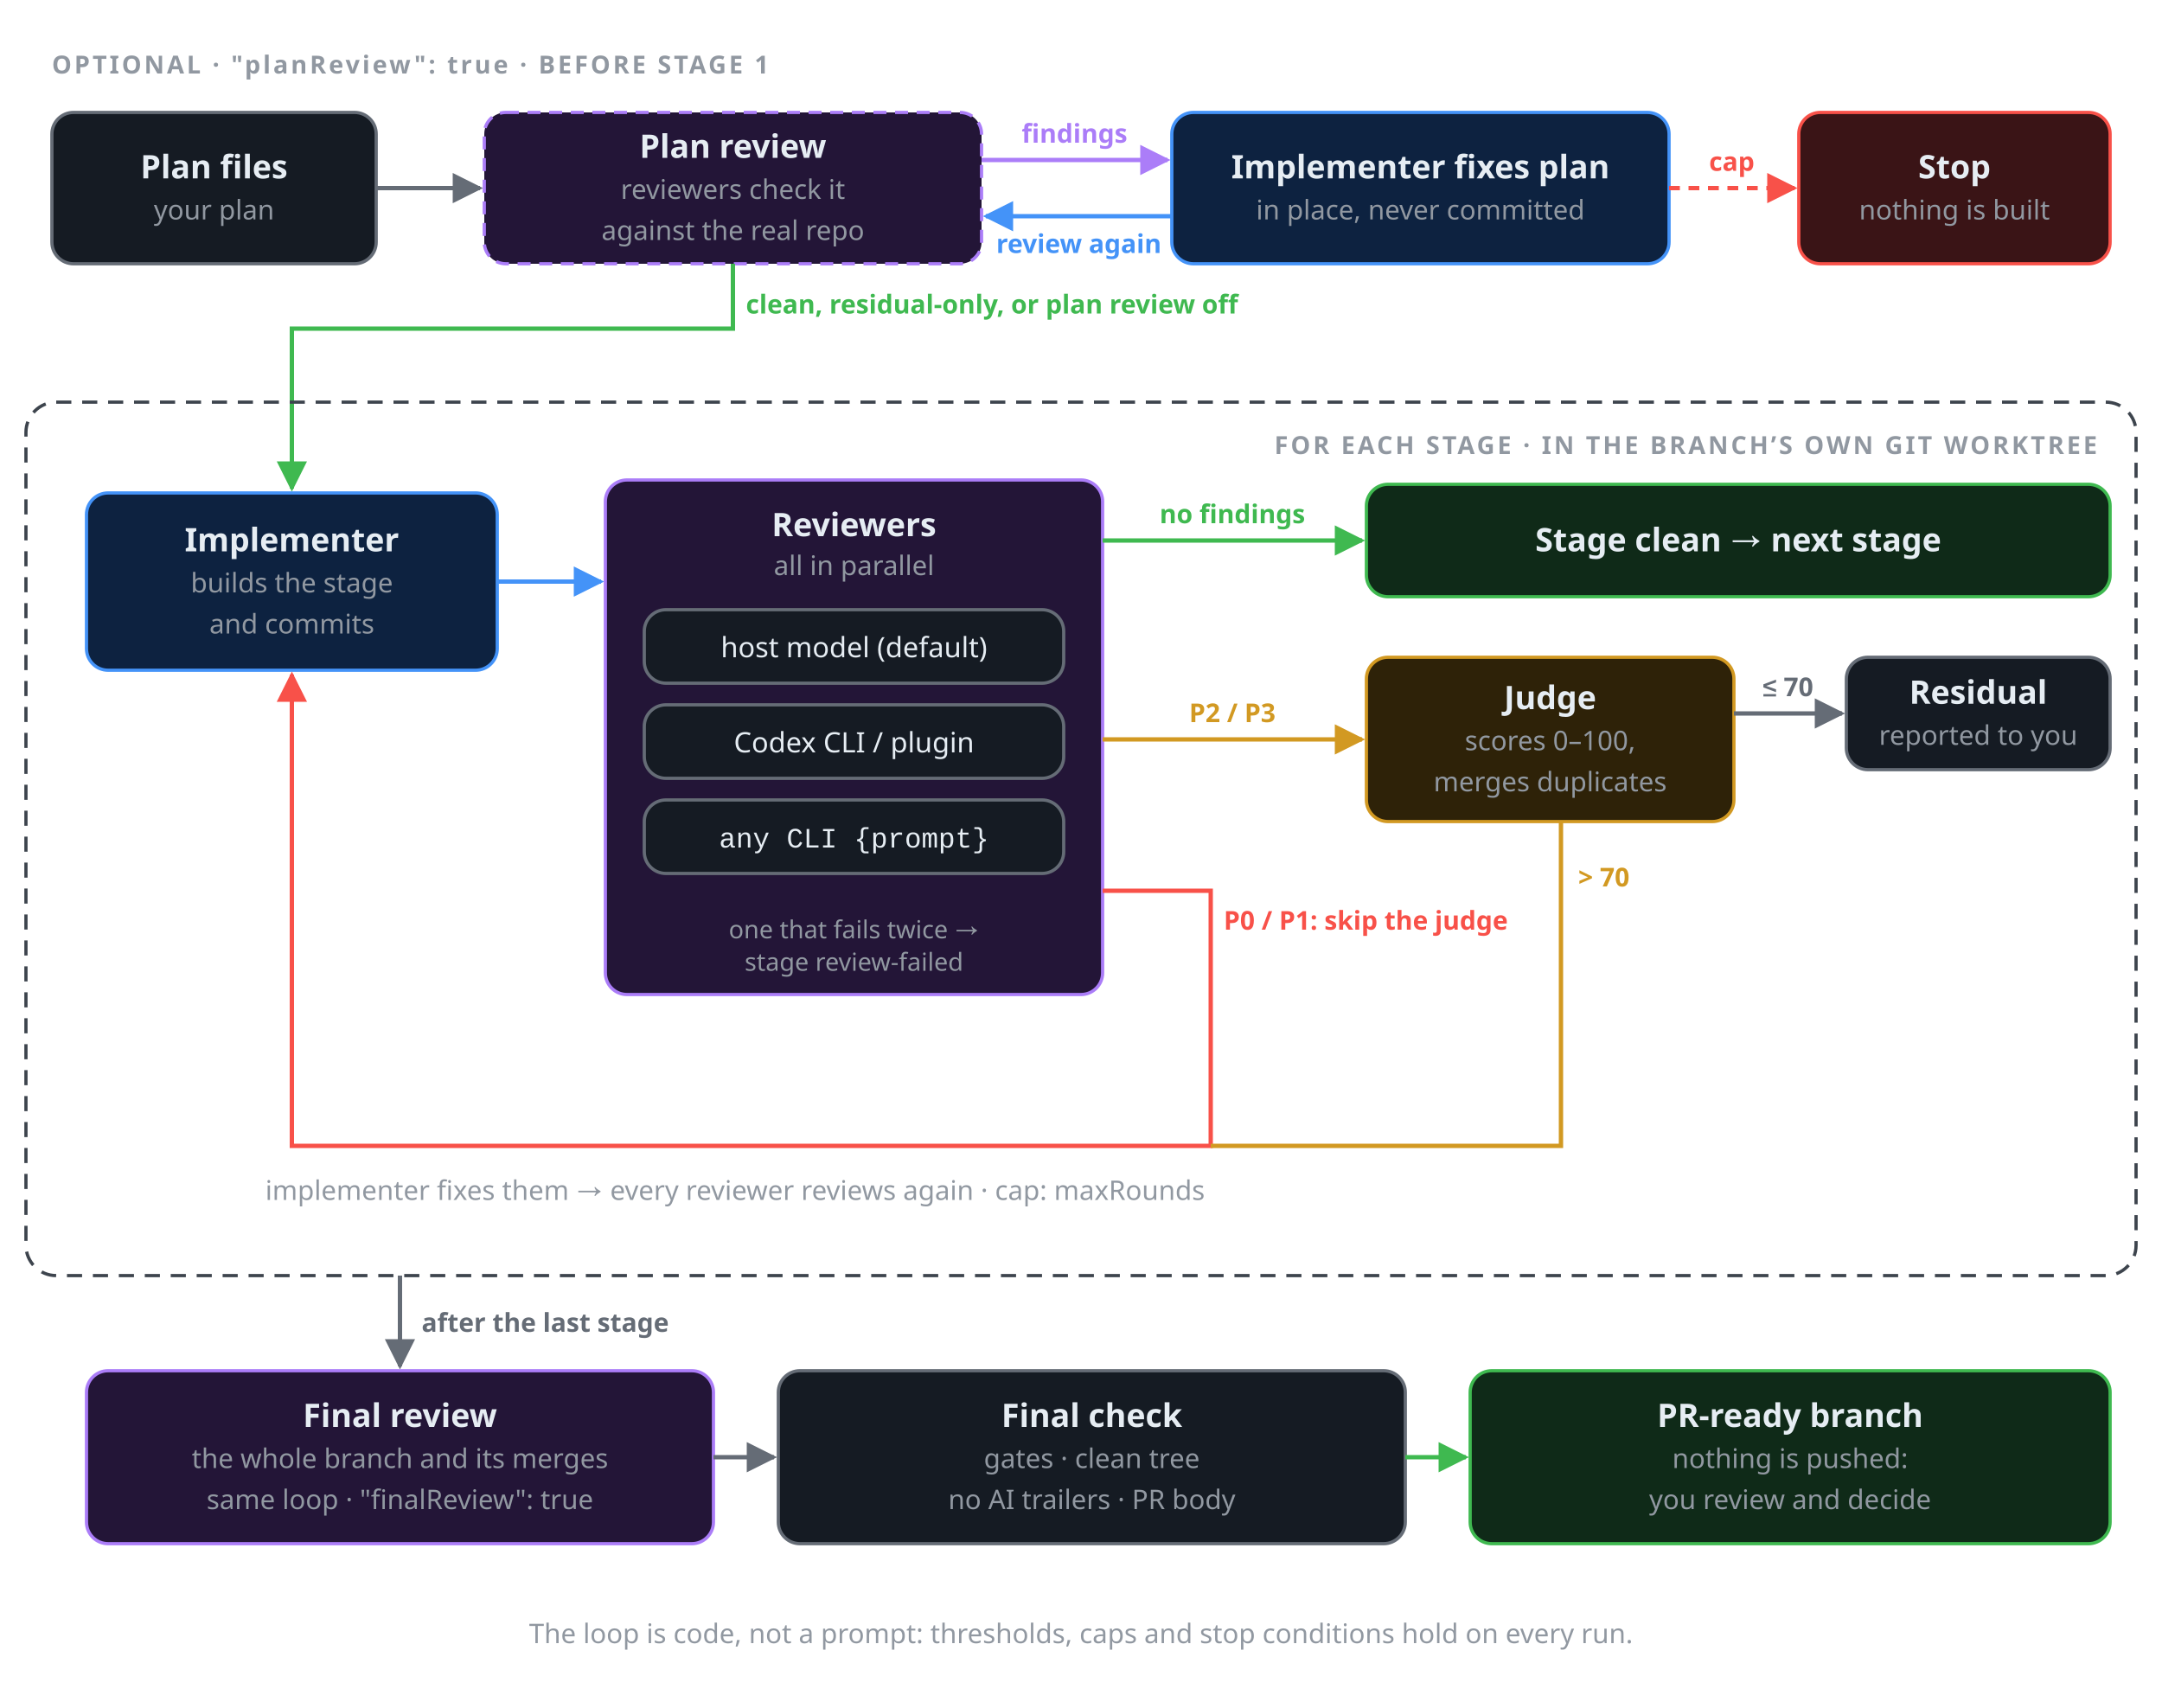
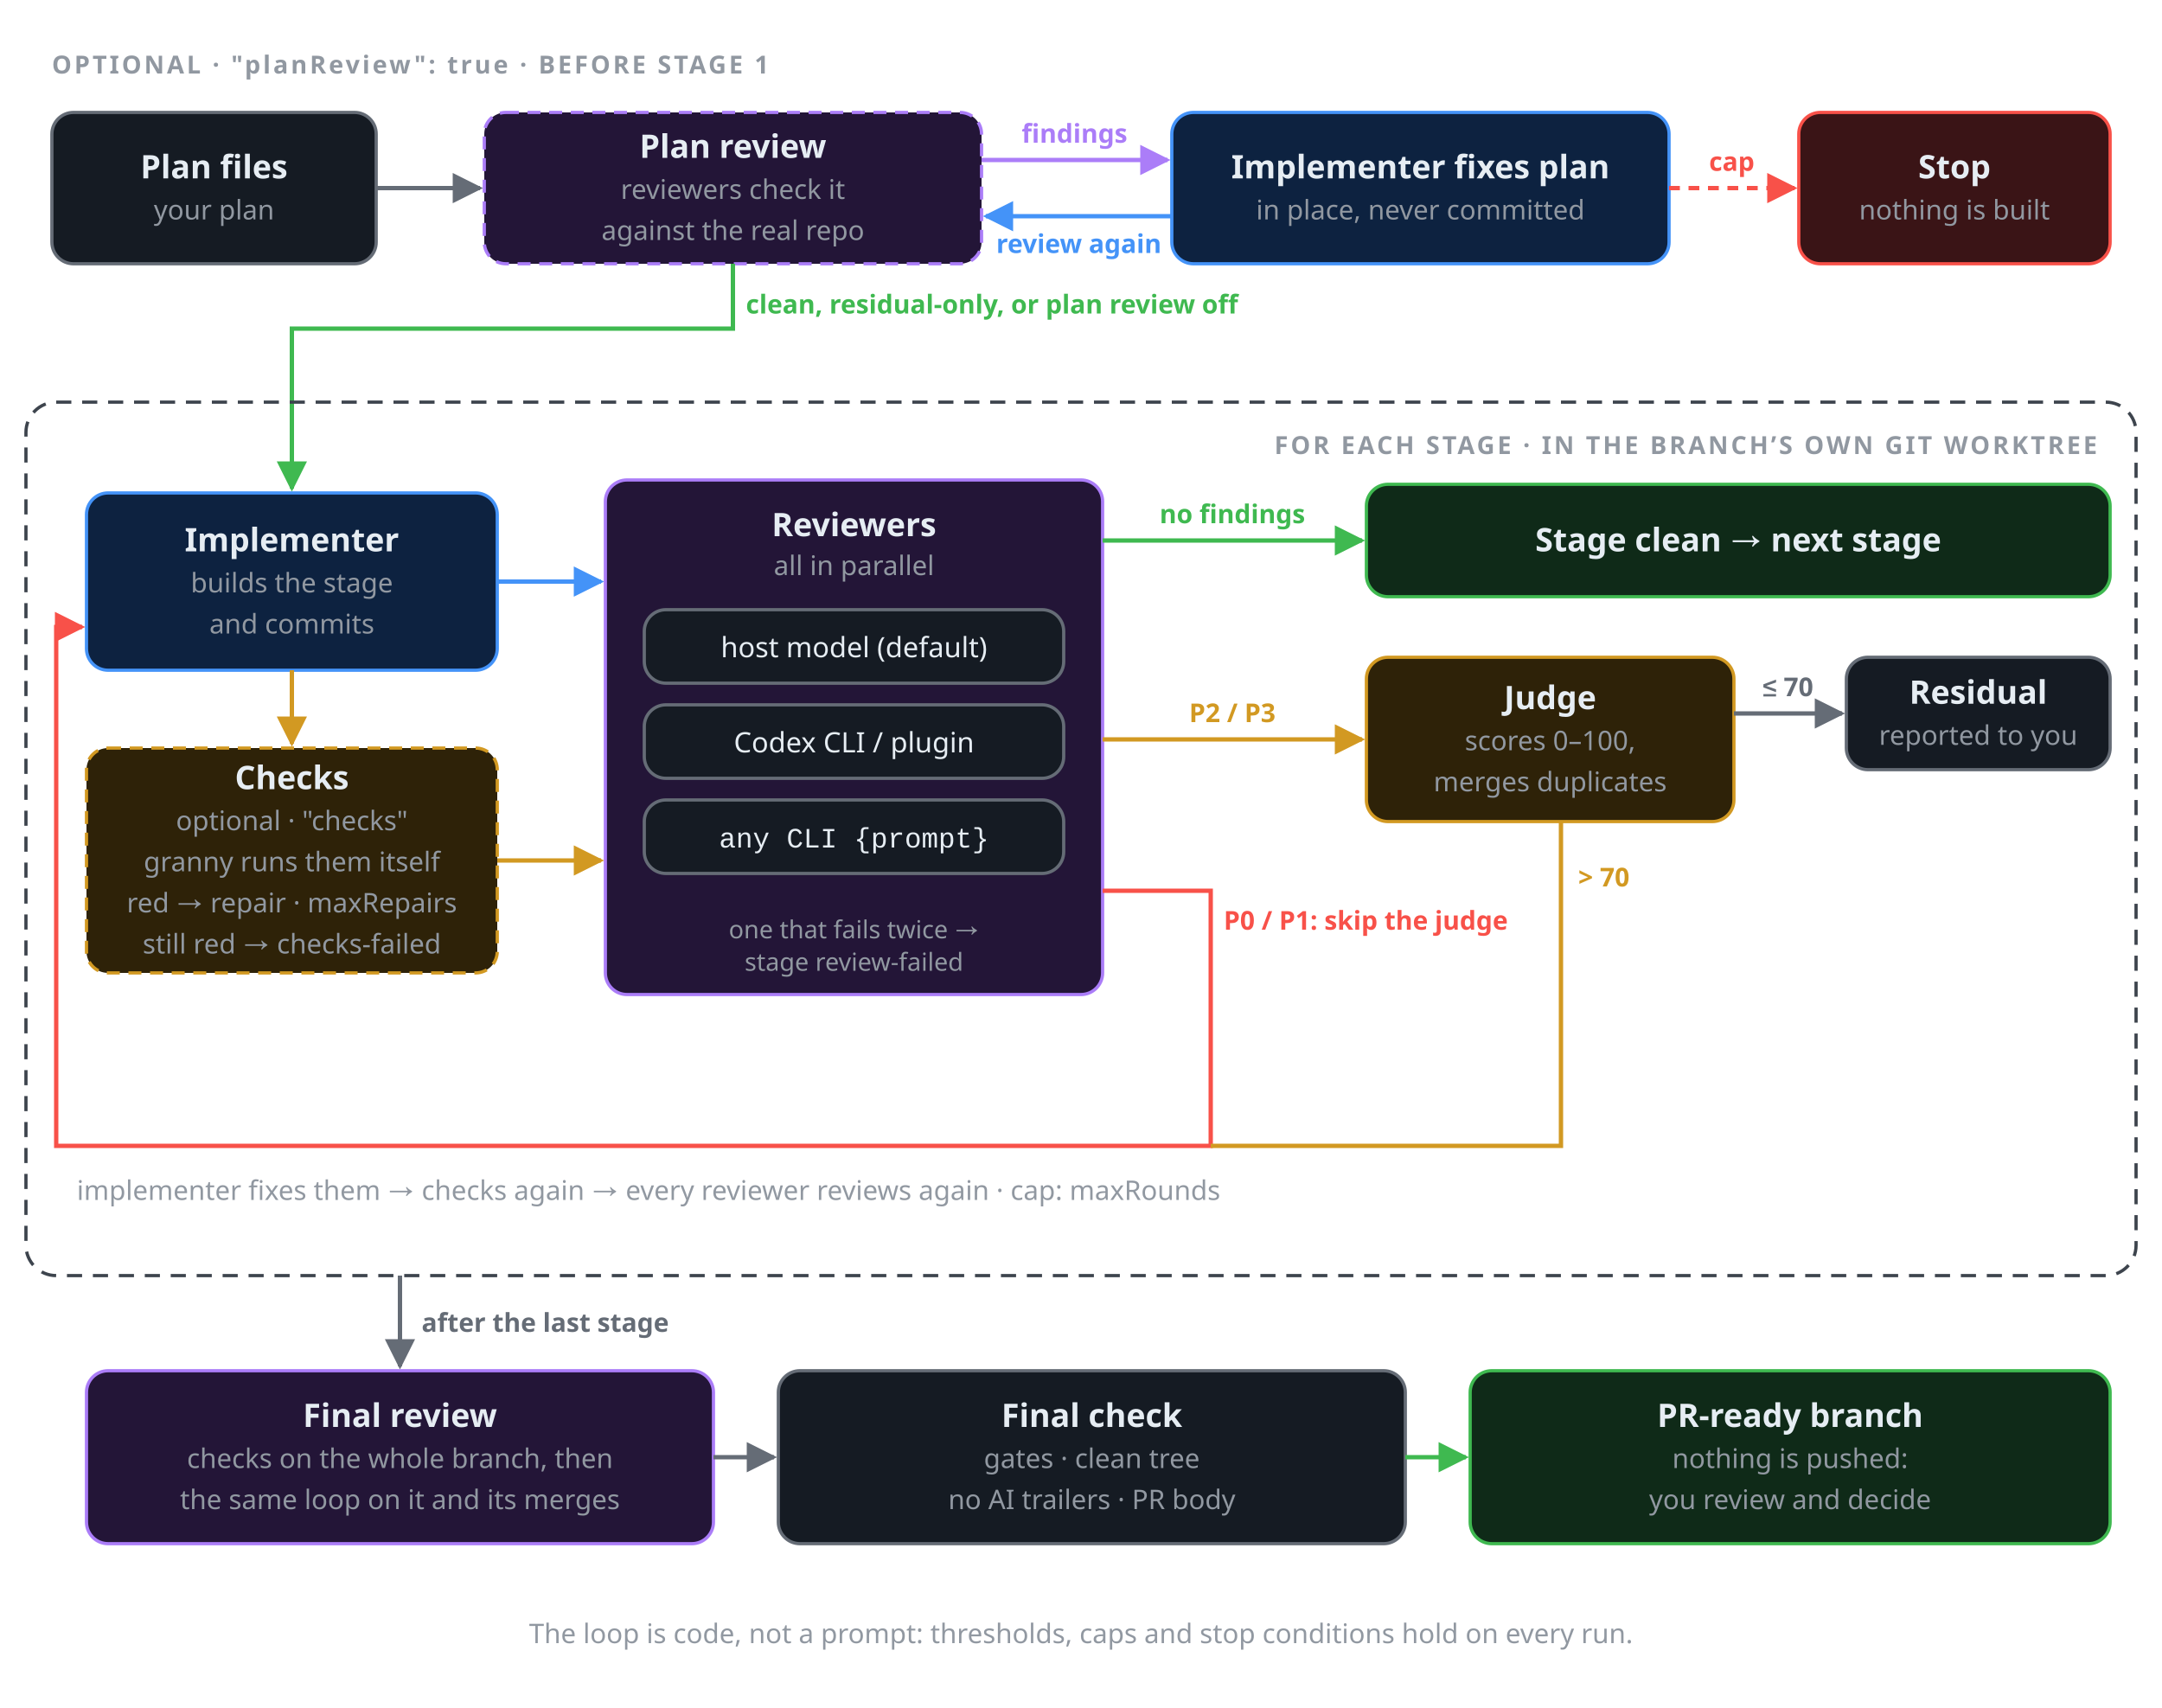
- <svg xmlns="http://www.w3.org/2000/svg" width="1000" height="790" viewBox="0 0 1000 790" role="img" aria-label="granny-workflow: an optional plan review, then implement, review, judge and fix for every stage, then a whole-branch review">
+ <svg xmlns="http://www.w3.org/2000/svg" width="1000" height="790" viewBox="0 0 1000 790" role="img" aria-label="granny-workflow: an optional plan review, then implement, checks, review, judge and fix for every stage, then whole-branch checks and review">
  <defs>
    <marker id="a-neutral" viewBox="0 0 10 10" refX="9" refY="5" markerWidth="7" markerHeight="7" orient="auto-start-reverse">
      <path d="M0,0 L10,5 L0,10 z" fill="#656c76" />
    </marker>
    <marker id="a-blue" viewBox="0 0 10 10" refX="9" refY="5" markerWidth="7" markerHeight="7" orient="auto-start-reverse">
      <path d="M0,0 L10,5 L0,10 z" fill="#4493f8" />
    </marker>
    <marker id="a-purple" viewBox="0 0 10 10" refX="9" refY="5" markerWidth="7" markerHeight="7" orient="auto-start-reverse">
      <path d="M0,0 L10,5 L0,10 z" fill="#ab7df8" />
    </marker>
    <marker id="a-amber" viewBox="0 0 10 10" refX="9" refY="5" markerWidth="7" markerHeight="7" orient="auto-start-reverse">
      <path d="M0,0 L10,5 L0,10 z" fill="#d29922" />
    </marker>
    <marker id="a-red" viewBox="0 0 10 10" refX="9" refY="5" markerWidth="7" markerHeight="7" orient="auto-start-reverse">
      <path d="M0,0 L10,5 L0,10 z" fill="#f85149" />
    </marker>
    <marker id="a-green" viewBox="0 0 10 10" refX="9" refY="5" markerWidth="7" markerHeight="7" orient="auto-start-reverse">
      <path d="M0,0 L10,5 L0,10 z" fill="#3fb950" />
    </marker>
    <marker id="a-muted" viewBox="0 0 10 10" refX="9" refY="5" markerWidth="7" markerHeight="7" orient="auto-start-reverse">
      <path d="M0,0 L10,5 L0,10 z" fill="#656c76" />
    </marker>
  </defs>
  <text x="24" y="34" font-family="-apple-system, BlinkMacSystemFont, 'Segoe UI', 'Noto Sans', Helvetica, Arial, sans-serif" font-size="11.5" font-weight="700" fill="#9198a1" text-anchor="start" letter-spacing="1.2">OPTIONAL · "planReview": true · BEFORE STAGE 1</text>
  <rect x="24" y="52" width="150" height="70" rx="10" fill="#151b23" stroke="#656c76" stroke-width="1.5" />
  <text x="99" y="82.5" font-family="-apple-system, BlinkMacSystemFont, 'Segoe UI', 'Noto Sans', Helvetica, Arial, sans-serif" font-size="15" font-weight="600" fill="#e6edf3" text-anchor="middle">Plan files</text>
  <text x="99" y="101.5" font-family="-apple-system, BlinkMacSystemFont, 'Segoe UI', 'Noto Sans', Helvetica, Arial, sans-serif" font-size="12.5" font-weight="400" fill="#9198a1" text-anchor="middle">your plan</text>
  <path d="M174,87 L222,87" fill="none" stroke="#656c76" stroke-width="2" marker-end="url(#a-neutral)" />
  <rect x="224" y="52" width="230" height="70" rx="10" fill="#231537" stroke="#ab7df8" stroke-width="1.5" stroke-dasharray="6 4" />
  <text x="339" y="73" font-family="-apple-system, BlinkMacSystemFont, 'Segoe UI', 'Noto Sans', Helvetica, Arial, sans-serif" font-size="15" font-weight="600" fill="#e6edf3" text-anchor="middle">Plan review</text>
  <text x="339" y="92" font-family="-apple-system, BlinkMacSystemFont, 'Segoe UI', 'Noto Sans', Helvetica, Arial, sans-serif" font-size="12.5" font-weight="400" fill="#9198a1" text-anchor="middle">reviewers check it</text>
  <text x="339" y="111" font-family="-apple-system, BlinkMacSystemFont, 'Segoe UI', 'Noto Sans', Helvetica, Arial, sans-serif" font-size="12.5" font-weight="400" fill="#9198a1" text-anchor="middle">against the real repo</text>
  <path d="M454,74 L540,74" fill="none" stroke="#ab7df8" stroke-width="2" marker-end="url(#a-purple)" />
  <text x="497" y="66" font-family="-apple-system, BlinkMacSystemFont, 'Segoe UI', 'Noto Sans', Helvetica, Arial, sans-serif" font-size="12" font-weight="600" fill="#ab7df8" text-anchor="middle">findings</text>
  <rect x="542" y="52" width="230" height="70" rx="10" fill="#0d2240" stroke="#4493f8" stroke-width="1.5" />
  <text x="657" y="82.5" font-family="-apple-system, BlinkMacSystemFont, 'Segoe UI', 'Noto Sans', Helvetica, Arial, sans-serif" font-size="15" font-weight="600" fill="#e6edf3" text-anchor="middle">Implementer fixes plan</text>
  <text x="657" y="101.5" font-family="-apple-system, BlinkMacSystemFont, 'Segoe UI', 'Noto Sans', Helvetica, Arial, sans-serif" font-size="12.5" font-weight="400" fill="#9198a1" text-anchor="middle">in place, never committed</text>
  <path d="M542,100 L456,100" fill="none" stroke="#4493f8" stroke-width="2" marker-end="url(#a-blue)" />
  <text x="499" y="117" font-family="-apple-system, BlinkMacSystemFont, 'Segoe UI', 'Noto Sans', Helvetica, Arial, sans-serif" font-size="12" font-weight="600" fill="#4493f8" text-anchor="middle">review again</text>
  <path d="M772,87 L830,87" fill="none" stroke="#f85149" stroke-width="2" stroke-dasharray="5 4" marker-end="url(#a-red)" />
  <text x="801" y="79" font-family="-apple-system, BlinkMacSystemFont, 'Segoe UI', 'Noto Sans', Helvetica, Arial, sans-serif" font-size="12" font-weight="600" fill="#f85149" text-anchor="middle">cap</text>
  <rect x="832" y="52" width="144" height="70" rx="10" fill="#3a1416" stroke="#f85149" stroke-width="1.5" />
  <text x="904" y="82.5" font-family="-apple-system, BlinkMacSystemFont, 'Segoe UI', 'Noto Sans', Helvetica, Arial, sans-serif" font-size="15" font-weight="600" fill="#e6edf3" text-anchor="middle">Stop</text>
  <text x="904" y="101.5" font-family="-apple-system, BlinkMacSystemFont, 'Segoe UI', 'Noto Sans', Helvetica, Arial, sans-serif" font-size="12.5" font-weight="400" fill="#9198a1" text-anchor="middle">nothing is built</text>
  <path d="M339,122 L339,152 L135,152 L135,226" fill="none" stroke="#3fb950" stroke-width="2" marker-end="url(#a-green)" />
  <text x="345" y="145" font-family="-apple-system, BlinkMacSystemFont, 'Segoe UI', 'Noto Sans', Helvetica, Arial, sans-serif" font-size="12" font-weight="600" fill="#3fb950" text-anchor="start">clean, residual-only, or plan review off</text>
  <rect x="12" y="186" width="976" height="404" rx="14" fill="none" stroke="#3d444d" stroke-width="1.5" stroke-dasharray="7 5" />
  <text x="970" y="210" font-family="-apple-system, BlinkMacSystemFont, 'Segoe UI', 'Noto Sans', Helvetica, Arial, sans-serif" font-size="11.5" font-weight="700" fill="#9198a1" text-anchor="end" letter-spacing="1.2">FOR EACH STAGE · IN THE BRANCH’S OWN GIT WORKTREE</text>
  <rect x="40" y="228" width="190" height="82" rx="10" fill="#0d2240" stroke="#4493f8" stroke-width="1.5" />
  <text x="135" y="255" font-family="-apple-system, BlinkMacSystemFont, 'Segoe UI', 'Noto Sans', Helvetica, Arial, sans-serif" font-size="15" font-weight="600" fill="#e6edf3" text-anchor="middle">Implementer</text>
  <text x="135" y="274" font-family="-apple-system, BlinkMacSystemFont, 'Segoe UI', 'Noto Sans', Helvetica, Arial, sans-serif" font-size="12.5" font-weight="400" fill="#9198a1" text-anchor="middle">builds the stage</text>
  <text x="135" y="293" font-family="-apple-system, BlinkMacSystemFont, 'Segoe UI', 'Noto Sans', Helvetica, Arial, sans-serif" font-size="12.5" font-weight="400" fill="#9198a1" text-anchor="middle">and commits</text>
  <path d="M230,269 L278,269" fill="none" stroke="#4493f8" stroke-width="2" marker-end="url(#a-blue)" />
+   <path d="M135,310 L135,344" fill="none" stroke="#d29922" stroke-width="2" marker-end="url(#a-amber)" />
+   <rect x="40" y="346" width="190" height="104" rx="10" fill="#2e2208" stroke="#d29922" stroke-width="1.5" stroke-dasharray="6 4" />
+   <text x="135" y="365" font-family="-apple-system, BlinkMacSystemFont, 'Segoe UI', 'Noto Sans', Helvetica, Arial, sans-serif" font-size="15" font-weight="600" fill="#e6edf3" text-anchor="middle">Checks</text>
+   <text x="135" y="384" font-family="-apple-system, BlinkMacSystemFont, 'Segoe UI', 'Noto Sans', Helvetica, Arial, sans-serif" font-size="12.5" font-weight="400" fill="#9198a1" text-anchor="middle">optional · "checks"</text>
+   <text x="135" y="403" font-family="-apple-system, BlinkMacSystemFont, 'Segoe UI', 'Noto Sans', Helvetica, Arial, sans-serif" font-size="12.5" font-weight="400" fill="#9198a1" text-anchor="middle">granny runs them itself</text>
+   <text x="135" y="422" font-family="-apple-system, BlinkMacSystemFont, 'Segoe UI', 'Noto Sans', Helvetica, Arial, sans-serif" font-size="12.5" font-weight="400" fill="#9198a1" text-anchor="middle">red → repair · maxRepairs</text>
+   <text x="135" y="441" font-family="-apple-system, BlinkMacSystemFont, 'Segoe UI', 'Noto Sans', Helvetica, Arial, sans-serif" font-size="12.5" font-weight="400" fill="#9198a1" text-anchor="middle">still red → checks-failed</text>
+   <path d="M230,398 L278,398" fill="none" stroke="#d29922" stroke-width="2" marker-end="url(#a-amber)" />
  <rect x="280" y="222" width="230" height="238" rx="10" fill="#231537" stroke="#ab7df8" stroke-width="1.5" />
  <text x="395" y="346" font-family="-apple-system, BlinkMacSystemFont, 'Segoe UI', 'Noto Sans', Helvetica, Arial, sans-serif" font-size="15" font-weight="600" fill="#e6edf3" text-anchor="middle" />
  <text x="395" y="248" font-family="-apple-system, BlinkMacSystemFont, 'Segoe UI', 'Noto Sans', Helvetica, Arial, sans-serif" font-size="15" font-weight="600" fill="#e6edf3" text-anchor="middle">Reviewers</text>
  <text x="395" y="266" font-family="-apple-system, BlinkMacSystemFont, 'Segoe UI', 'Noto Sans', Helvetica, Arial, sans-serif" font-size="12.5" font-weight="400" fill="#9198a1" text-anchor="middle">all in parallel</text>
  <rect x="298" y="282" width="194" height="34" rx="10" fill="#151b23" stroke="#656c76" stroke-width="1.5" />
  <text x="395" y="304" font-family="-apple-system, BlinkMacSystemFont, 'Segoe UI', 'Noto Sans', Helvetica, Arial, sans-serif" font-size="15" font-weight="600" fill="#e6edf3" text-anchor="middle" />
  <text x="395" y="304" font-family="-apple-system, BlinkMacSystemFont, 'Segoe UI', 'Noto Sans', Helvetica, Arial, sans-serif" font-size="13" font-weight="400" fill="#e6edf3" text-anchor="middle">host model (default)</text>
  <rect x="298" y="326" width="194" height="34" rx="10" fill="#151b23" stroke="#656c76" stroke-width="1.5" />
  <text x="395" y="348" font-family="-apple-system, BlinkMacSystemFont, 'Segoe UI', 'Noto Sans', Helvetica, Arial, sans-serif" font-size="15" font-weight="600" fill="#e6edf3" text-anchor="middle" />
  <text x="395" y="348" font-family="-apple-system, BlinkMacSystemFont, 'Segoe UI', 'Noto Sans', Helvetica, Arial, sans-serif" font-size="13" font-weight="400" fill="#e6edf3" text-anchor="middle">Codex CLI / plugin</text>
  <rect x="298" y="370" width="194" height="34" rx="10" fill="#151b23" stroke="#656c76" stroke-width="1.5" />
  <text x="395" y="392" font-family="-apple-system, BlinkMacSystemFont, 'Segoe UI', 'Noto Sans', Helvetica, Arial, sans-serif" font-size="15" font-weight="600" fill="#e6edf3" text-anchor="middle" />
  <text x="395" y="392" font-family="ui-monospace, SFMono-Regular, 'SF Mono', Menlo, Consolas, 'Liberation Mono', monospace" font-size="13" font-weight="400" fill="#e6edf3" text-anchor="middle">any CLI  {prompt}</text>
  <text x="395" y="434" font-family="-apple-system, BlinkMacSystemFont, 'Segoe UI', 'Noto Sans', Helvetica, Arial, sans-serif" font-size="11.5" font-weight="400" fill="#9198a1" text-anchor="middle">one that fails twice →</text>
  <text x="395" y="449" font-family="-apple-system, BlinkMacSystemFont, 'Segoe UI', 'Noto Sans', Helvetica, Arial, sans-serif" font-size="11.5" font-weight="400" fill="#9198a1" text-anchor="middle">stage review-failed</text>
  <path d="M510,250 L630,250" fill="none" stroke="#3fb950" stroke-width="2" marker-end="url(#a-green)" />
  <text x="570" y="242" font-family="-apple-system, BlinkMacSystemFont, 'Segoe UI', 'Noto Sans', Helvetica, Arial, sans-serif" font-size="12" font-weight="600" fill="#3fb950" text-anchor="middle">no findings</text>
  <rect x="632" y="224" width="344" height="52" rx="10" fill="#0f2a18" stroke="#3fb950" stroke-width="1.5" />
  <text x="804" y="255" font-family="-apple-system, BlinkMacSystemFont, 'Segoe UI', 'Noto Sans', Helvetica, Arial, sans-serif" font-size="15" font-weight="600" fill="#e6edf3" text-anchor="middle">Stage clean → next stage</text>
  <path d="M510,342 L630,342" fill="none" stroke="#d29922" stroke-width="2" marker-end="url(#a-amber)" />
  <text x="570" y="334" font-family="-apple-system, BlinkMacSystemFont, 'Segoe UI', 'Noto Sans', Helvetica, Arial, sans-serif" font-size="12" font-weight="600" fill="#d29922" text-anchor="middle">P2 / P3</text>
  <rect x="632" y="304" width="170" height="76" rx="10" fill="#2e2208" stroke="#d29922" stroke-width="1.5" />
  <text x="717" y="328" font-family="-apple-system, BlinkMacSystemFont, 'Segoe UI', 'Noto Sans', Helvetica, Arial, sans-serif" font-size="15" font-weight="600" fill="#e6edf3" text-anchor="middle">Judge</text>
  <text x="717" y="347" font-family="-apple-system, BlinkMacSystemFont, 'Segoe UI', 'Noto Sans', Helvetica, Arial, sans-serif" font-size="12.5" font-weight="400" fill="#9198a1" text-anchor="middle">scores 0–100,</text>
  <text x="717" y="366" font-family="-apple-system, BlinkMacSystemFont, 'Segoe UI', 'Noto Sans', Helvetica, Arial, sans-serif" font-size="12.5" font-weight="400" fill="#9198a1" text-anchor="middle">merges duplicates</text>
  <path d="M802,330 L852,330" fill="none" stroke="#656c76" stroke-width="2" marker-end="url(#a-muted)" />
  <text x="827" y="322" font-family="-apple-system, BlinkMacSystemFont, 'Segoe UI', 'Noto Sans', Helvetica, Arial, sans-serif" font-size="12" font-weight="600" fill="#656c76" text-anchor="middle">≤ 70</text>
  <rect x="854" y="304" width="122" height="52" rx="10" fill="#151b23" stroke="#656c76" stroke-width="1.5" />
  <text x="915" y="325.5" font-family="-apple-system, BlinkMacSystemFont, 'Segoe UI', 'Noto Sans', Helvetica, Arial, sans-serif" font-size="15" font-weight="600" fill="#e6edf3" text-anchor="middle">Residual</text>
  <text x="915" y="344.5" font-family="-apple-system, BlinkMacSystemFont, 'Segoe UI', 'Noto Sans', Helvetica, Arial, sans-serif" font-size="12.5" font-weight="400" fill="#9198a1" text-anchor="middle">reported to you</text>
-   <path d="M510,412 L560,412 L560,530 L135,530 L135,312" fill="none" stroke="#f85149" stroke-width="2" marker-end="url(#a-red)" />
+   <path d="M510,412 L560,412 L560,530 L26,530 L26,290 L38,290" fill="none" stroke="#f85149" stroke-width="2" marker-end="url(#a-red)" />
  <text x="566" y="430" font-family="-apple-system, BlinkMacSystemFont, 'Segoe UI', 'Noto Sans', Helvetica, Arial, sans-serif" font-size="12" font-weight="600" fill="#f85149" text-anchor="start">P0 / P1: skip the judge</text>
  <path d="M722,380 L722,530 L560,530" fill="none" stroke="#d29922" stroke-width="2" />
  <text x="730" y="410" font-family="-apple-system, BlinkMacSystemFont, 'Segoe UI', 'Noto Sans', Helvetica, Arial, sans-serif" font-size="12" font-weight="600" fill="#d29922" text-anchor="start">&gt; 70</text>
-   <text x="340" y="555" font-family="-apple-system, BlinkMacSystemFont, 'Segoe UI', 'Noto Sans', Helvetica, Arial, sans-serif" font-size="12.5" font-weight="400" fill="#9198a1" text-anchor="middle">implementer fixes them → every reviewer reviews again · cap: maxRounds</text>
+   <text x="300" y="555" font-family="-apple-system, BlinkMacSystemFont, 'Segoe UI', 'Noto Sans', Helvetica, Arial, sans-serif" font-size="12.5" font-weight="400" fill="#9198a1" text-anchor="middle">implementer fixes them → checks again → every reviewer reviews again · cap: maxRounds</text>
  <path d="M185,590 L185,632" fill="none" stroke="#656c76" stroke-width="2" marker-end="url(#a-neutral)" />
  <text x="195" y="616" font-family="-apple-system, BlinkMacSystemFont, 'Segoe UI', 'Noto Sans', Helvetica, Arial, sans-serif" font-size="12" font-weight="600" fill="#656c76" text-anchor="start">after the last stage</text>
  <rect x="40" y="634" width="290" height="80" rx="10" fill="#231537" stroke="#ab7df8" stroke-width="1.5" />
  <text x="185" y="660" font-family="-apple-system, BlinkMacSystemFont, 'Segoe UI', 'Noto Sans', Helvetica, Arial, sans-serif" font-size="15" font-weight="600" fill="#e6edf3" text-anchor="middle">Final review</text>
-   <text x="185" y="679" font-family="-apple-system, BlinkMacSystemFont, 'Segoe UI', 'Noto Sans', Helvetica, Arial, sans-serif" font-size="12.5" font-weight="400" fill="#9198a1" text-anchor="middle">the whole branch and its merges</text>
-   <text x="185" y="698" font-family="-apple-system, BlinkMacSystemFont, 'Segoe UI', 'Noto Sans', Helvetica, Arial, sans-serif" font-size="12.5" font-weight="400" fill="#9198a1" text-anchor="middle">same loop · "finalReview": true</text>
+   <text x="185" y="679" font-family="-apple-system, BlinkMacSystemFont, 'Segoe UI', 'Noto Sans', Helvetica, Arial, sans-serif" font-size="12.5" font-weight="400" fill="#9198a1" text-anchor="middle">checks on the whole branch, then</text>
+   <text x="185" y="698" font-family="-apple-system, BlinkMacSystemFont, 'Segoe UI', 'Noto Sans', Helvetica, Arial, sans-serif" font-size="12.5" font-weight="400" fill="#9198a1" text-anchor="middle">the same loop on it and its merges</text>
  <path d="M330,674 L358,674" fill="none" stroke="#656c76" stroke-width="2" marker-end="url(#a-neutral)" />
  <rect x="360" y="634" width="290" height="80" rx="10" fill="#151b23" stroke="#656c76" stroke-width="1.5" />
  <text x="505" y="660" font-family="-apple-system, BlinkMacSystemFont, 'Segoe UI', 'Noto Sans', Helvetica, Arial, sans-serif" font-size="15" font-weight="600" fill="#e6edf3" text-anchor="middle">Final check</text>
  <text x="505" y="679" font-family="-apple-system, BlinkMacSystemFont, 'Segoe UI', 'Noto Sans', Helvetica, Arial, sans-serif" font-size="12.5" font-weight="400" fill="#9198a1" text-anchor="middle">gates · clean tree</text>
  <text x="505" y="698" font-family="-apple-system, BlinkMacSystemFont, 'Segoe UI', 'Noto Sans', Helvetica, Arial, sans-serif" font-size="12.5" font-weight="400" fill="#9198a1" text-anchor="middle">no AI trailers · PR body</text>
  <path d="M650,674 L678,674" fill="none" stroke="#3fb950" stroke-width="2" marker-end="url(#a-green)" />
  <rect x="680" y="634" width="296" height="80" rx="10" fill="#0f2a18" stroke="#3fb950" stroke-width="1.5" />
  <text x="828" y="660" font-family="-apple-system, BlinkMacSystemFont, 'Segoe UI', 'Noto Sans', Helvetica, Arial, sans-serif" font-size="15" font-weight="600" fill="#e6edf3" text-anchor="middle">PR-ready branch</text>
  <text x="828" y="679" font-family="-apple-system, BlinkMacSystemFont, 'Segoe UI', 'Noto Sans', Helvetica, Arial, sans-serif" font-size="12.5" font-weight="400" fill="#9198a1" text-anchor="middle">nothing is pushed:</text>
  <text x="828" y="698" font-family="-apple-system, BlinkMacSystemFont, 'Segoe UI', 'Noto Sans', Helvetica, Arial, sans-serif" font-size="12.5" font-weight="400" fill="#9198a1" text-anchor="middle">you review and decide</text>
  <text x="500" y="760" font-family="-apple-system, BlinkMacSystemFont, 'Segoe UI', 'Noto Sans', Helvetica, Arial, sans-serif" font-size="12.5" font-weight="400" fill="#9198a1" text-anchor="middle">The loop is code, not a prompt: thresholds, caps and stop conditions hold on every run.</text>
</svg>
